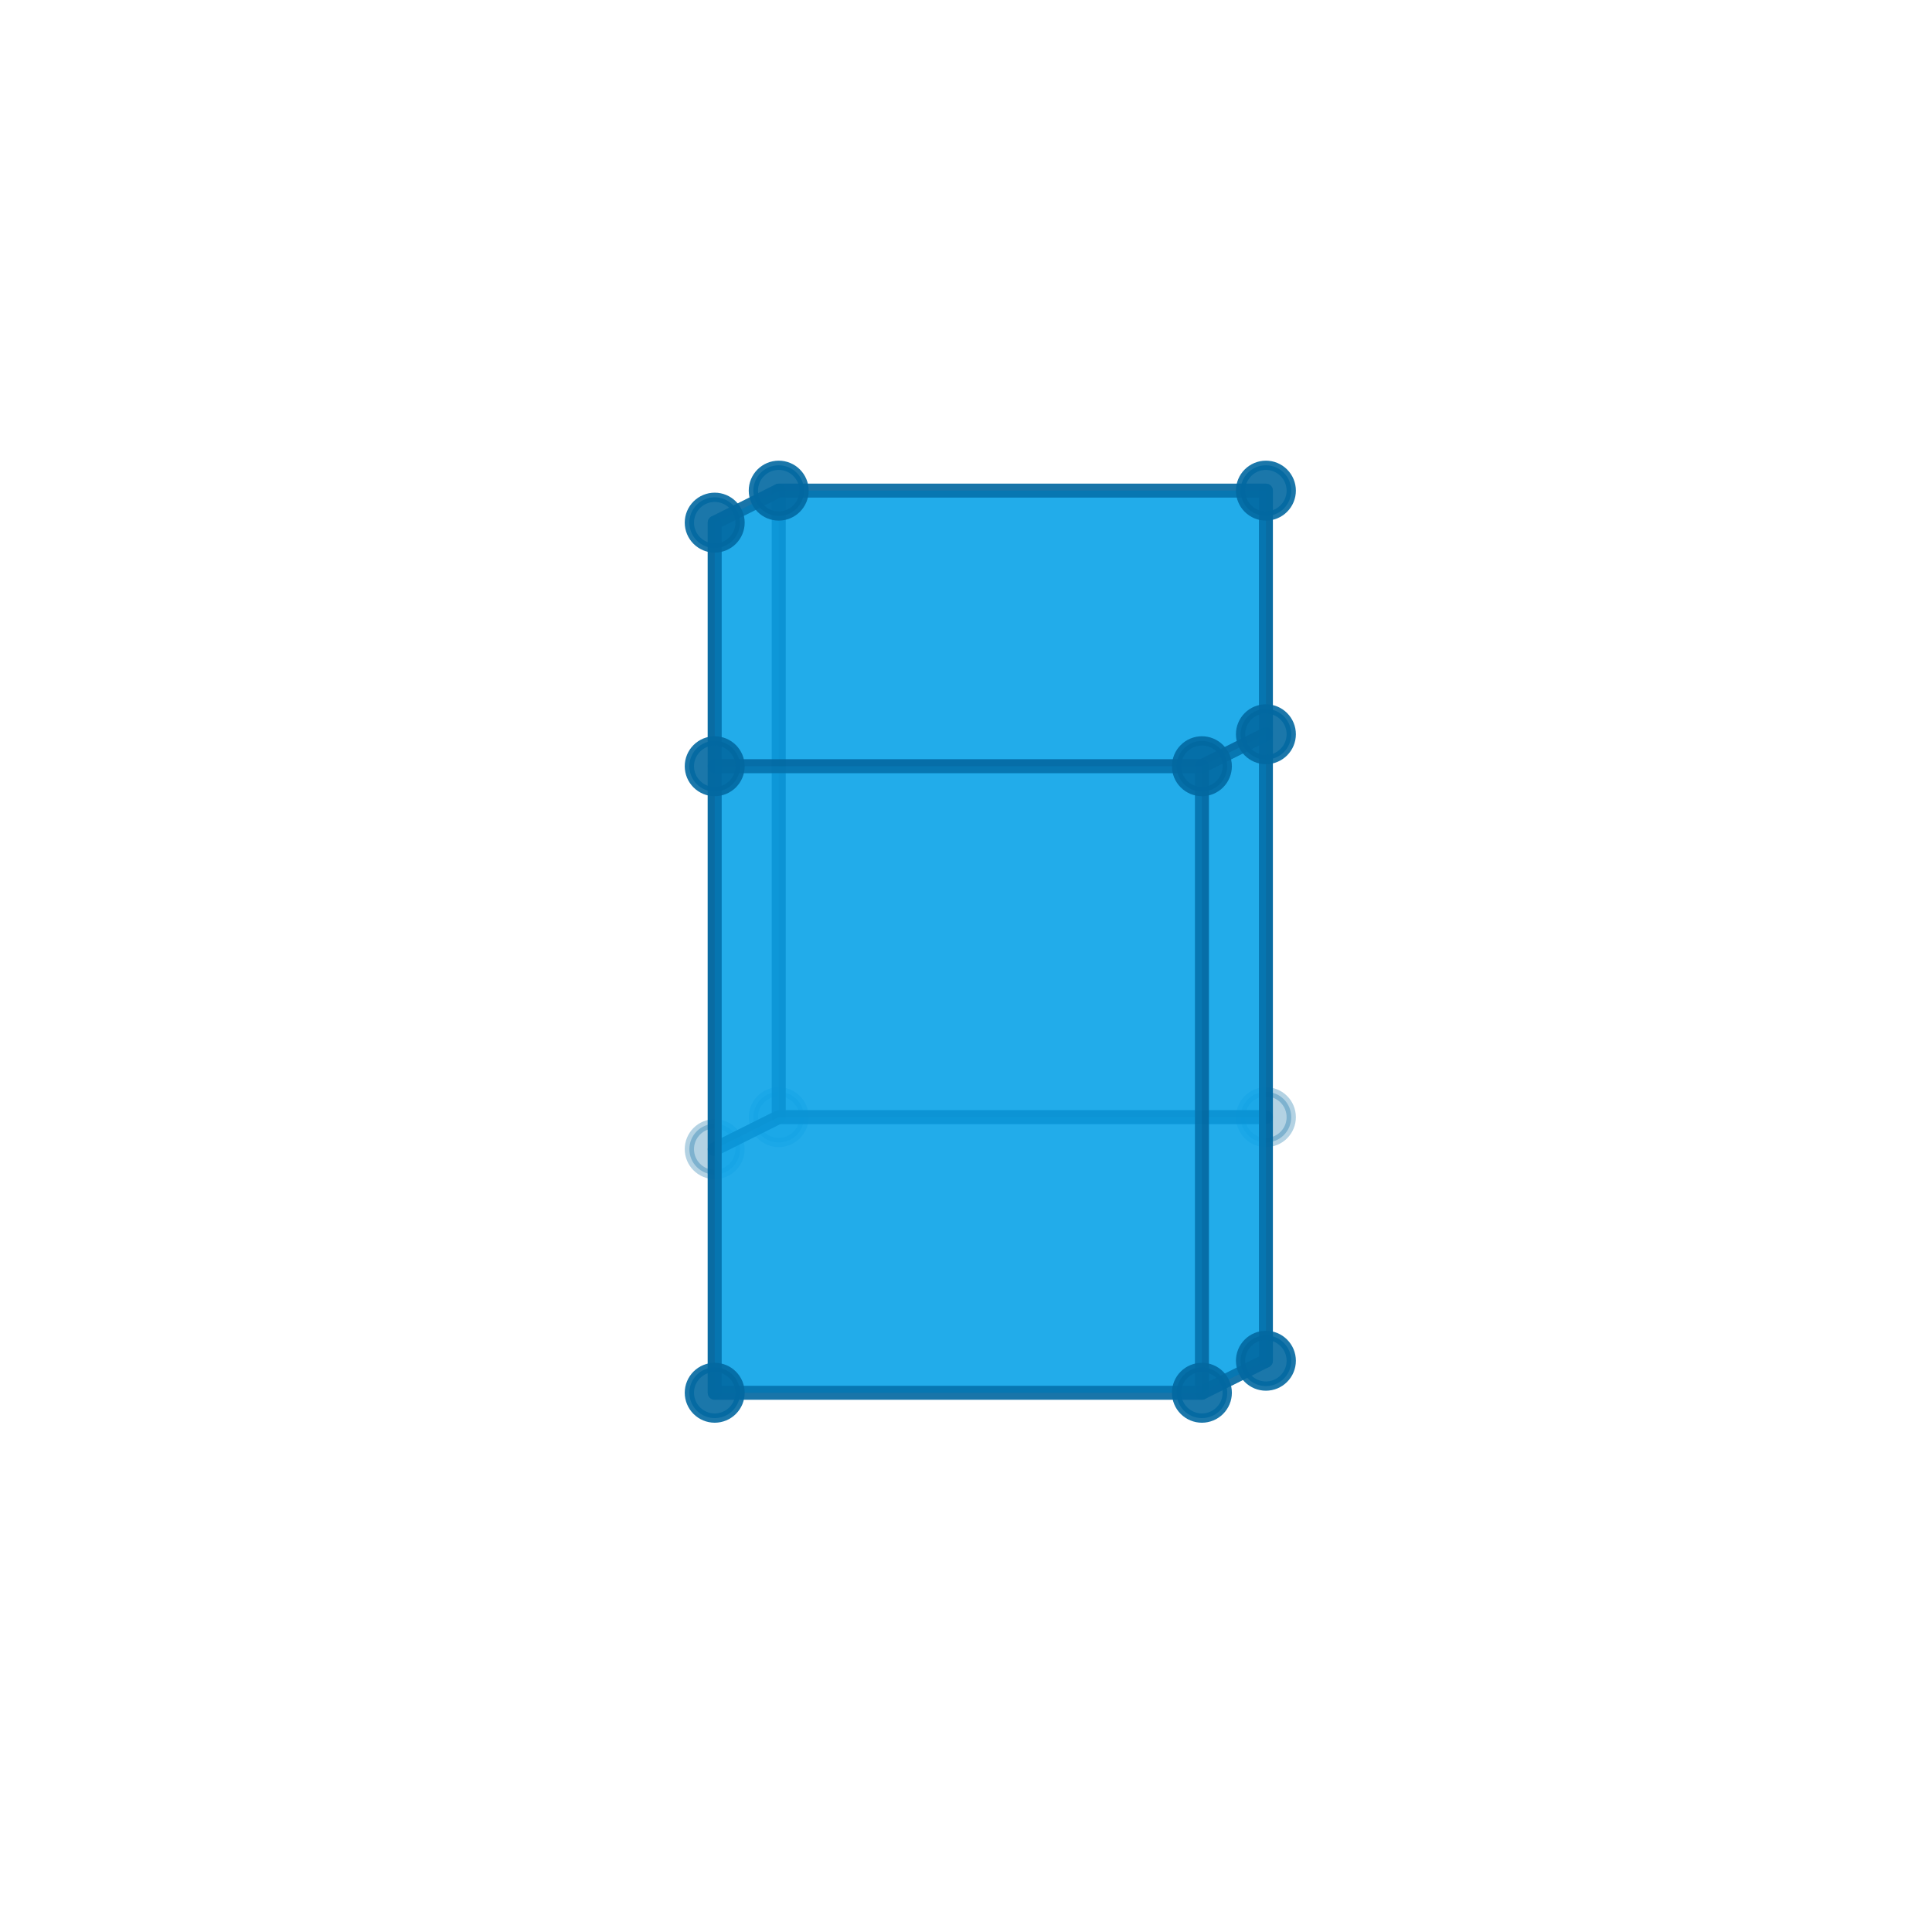
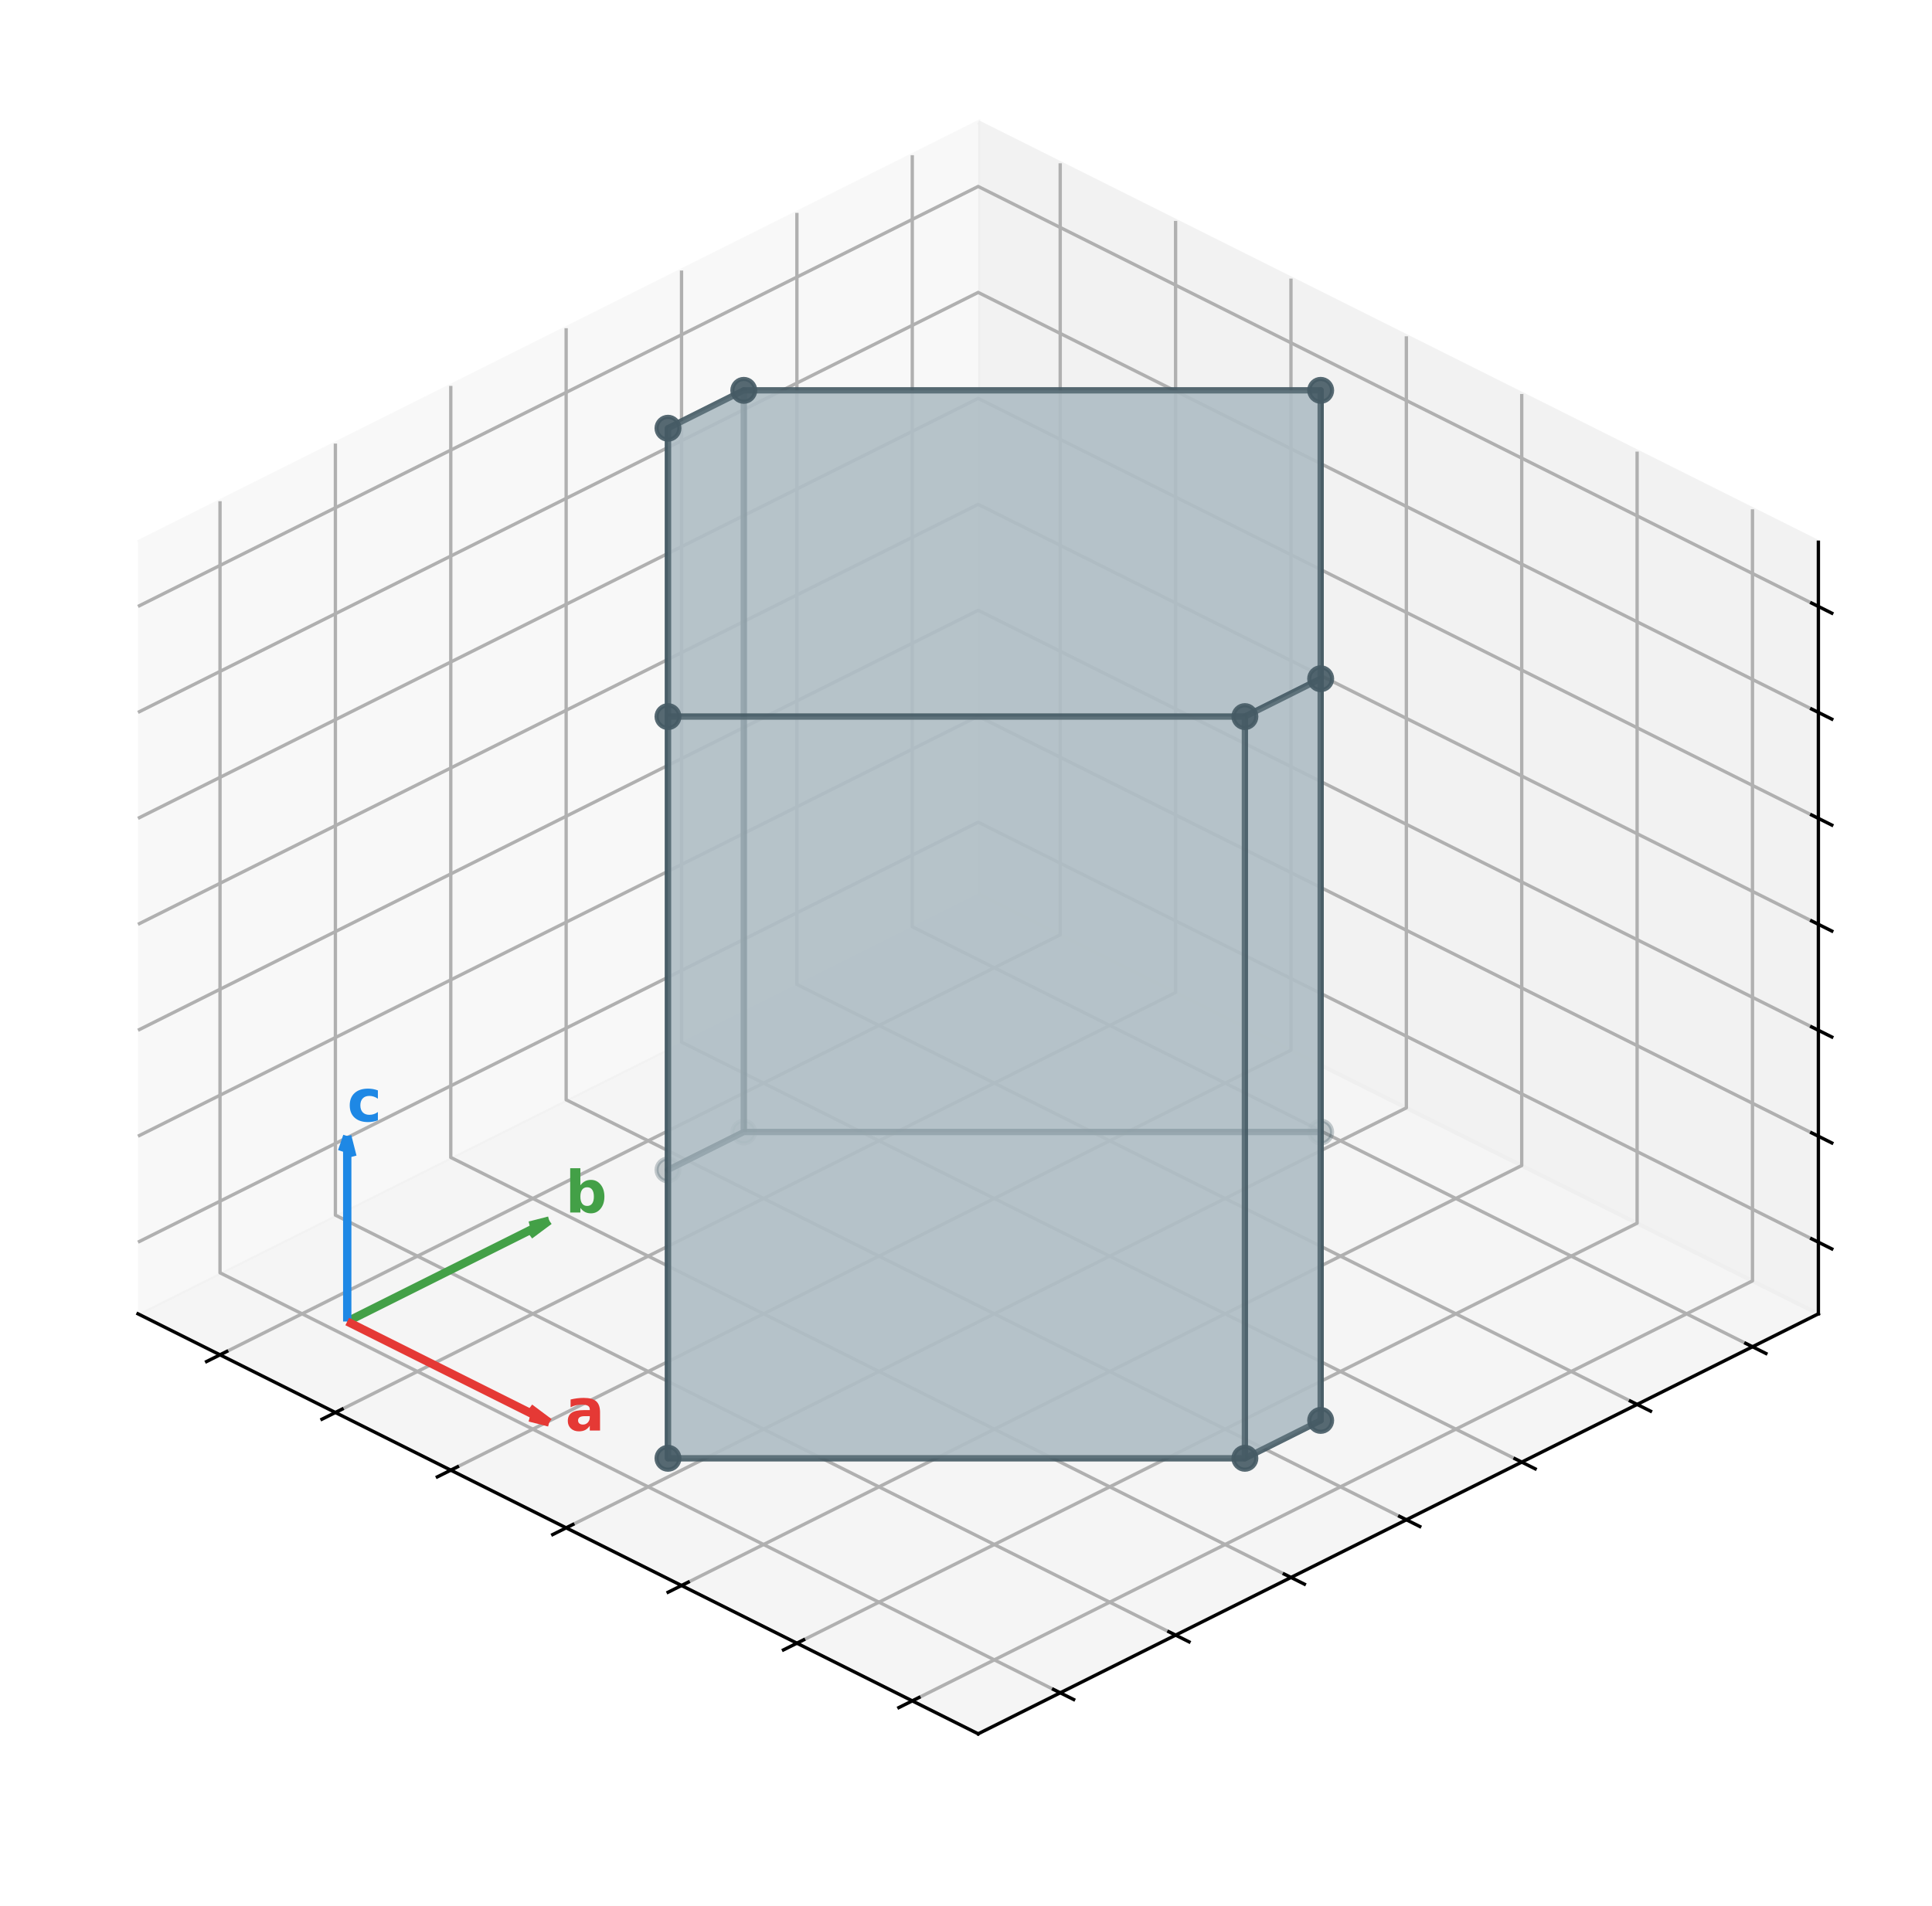
- <svg xmlns="http://www.w3.org/2000/svg" xmlns:xlink="http://www.w3.org/1999/xlink" width="208.8pt" height="208.8pt" viewBox="0 0 208.8 208.8" version="1.1">
+ <svg xmlns="http://www.w3.org/2000/svg" xmlns:xlink="http://www.w3.org/1999/xlink" width="464.059pt" height="457.92pt" viewBox="0 0 464.059 457.92" version="1.1">
  <defs>
    <style type="text/css">*{stroke-linejoin: round; stroke-linecap: butt}</style>
  </defs>
  <g id="figure_1">
    <g id="patch_1">
-       <path d="M 0 208.8  L 208.8 208.8  L 208.8 0  L 0 0  z " style="fill: #ffffff" />
+       <path d="M 0 457.92  L 464.059 457.92  L 464.059 0  L 0 0  z " style="fill: #ffffff" />
    </g>
    <g id="patch_2">
-       <path d="M 7.2 201.6  L 201.6 201.6  L 201.6 7.2  L 7.2 7.2  z " style="fill: #ffffff" />
+       <path d="M 7.2 450.72  L 450.72 450.72  L 450.72 7.2  L 7.2 7.2  z " style="fill: #ffffff" />
+     </g>
+     <g id="pane3d_1">
+       <g id="patch_3">
+         <path d="M 33.141 315.655  L 234.954 214.749  L 234.954 29.372  L 33.141 130.278  " style="fill: #f2f2f2; opacity: 0.5; stroke: #f2f2f2; stroke-linejoin: miter" />
+       </g>
+     </g>
+     <g id="pane3d_2">
+       <g id="patch_4">
+         <path d="M 234.954 214.749  L 436.766 315.655  L 436.766 130.278  L 234.954 29.372  " style="fill: #e6e6e6; opacity: 0.5; stroke: #e6e6e6; stroke-linejoin: miter" />
+       </g>
+     </g>
+     <g id="pane3d_3">
+       <g id="patch_5">
+         <path d="M 33.141 315.655  L 234.954 416.561  L 436.766 315.655  L 234.954 214.749  " style="fill: #ececec; opacity: 0.5; stroke: #ececec; stroke-linejoin: miter" />
+       </g>
+     </g>
+     <g id="grid3d_1">
+       <g id="Line3DCollection_1">
+         <path d="M 52.847 325.507  L 254.659 224.601  L 254.659 39.225  " style="fill: none; stroke: #b0b0b0; stroke-width: 0.8" />
+         <path d="M 80.561 339.364  L 282.373 238.458  L 282.373 53.082  " style="fill: none; stroke: #b0b0b0; stroke-width: 0.8" />
+         <path d="M 108.274 353.221  L 310.086 252.315  L 310.086 66.939  " style="fill: none; stroke: #b0b0b0; stroke-width: 0.8" />
+         <path d="M 135.987 367.078  L 337.8 266.172  L 337.8 80.795  " style="fill: none; stroke: #b0b0b0; stroke-width: 0.8" />
+         <path d="M 163.701 380.934  L 365.513 280.028  L 365.513 94.652  " style="fill: none; stroke: #b0b0b0; stroke-width: 0.8" />
+         <path d="M 191.414 394.791  L 393.226 293.885  L 393.226 108.509  " style="fill: none; stroke: #b0b0b0; stroke-width: 0.8" />
+         <path d="M 219.128 408.648  L 420.94 307.742  L 420.94 122.365  " style="fill: none; stroke: #b0b0b0; stroke-width: 0.8" />
+       </g>
+     </g>
+     <g id="grid3d_2">
+       <g id="Line3DCollection_2">
+         <path d="M 52.847 120.426  L 52.847 305.802  L 254.659 406.708  " style="fill: none; stroke: #b0b0b0; stroke-width: 0.8" />
+         <path d="M 80.561 106.569  L 80.561 291.945  L 282.373 392.851  " style="fill: none; stroke: #b0b0b0; stroke-width: 0.8" />
+         <path d="M 108.274 92.712  L 108.274 278.088  L 310.086 378.994  " style="fill: none; stroke: #b0b0b0; stroke-width: 0.8" />
+         <path d="M 135.987 78.855  L 135.987 264.232  L 337.8 365.138  " style="fill: none; stroke: #b0b0b0; stroke-width: 0.8" />
+         <path d="M 163.701 64.999  L 163.701 250.375  L 365.513 351.281  " style="fill: none; stroke: #b0b0b0; stroke-width: 0.8" />
+         <path d="M 191.414 51.142  L 191.414 236.518  L 393.226 337.424  " style="fill: none; stroke: #b0b0b0; stroke-width: 0.8" />
+         <path d="M 219.128 37.285  L 219.128 222.661  L 420.94 323.567  " style="fill: none; stroke: #b0b0b0; stroke-width: 0.8" />
+       </g>
+     </g>
+     <g id="grid3d_3">
+       <g id="Line3DCollection_3">
+         <path d="M 436.766 298.445  L 234.954 197.539  L 33.141 298.445  " style="fill: none; stroke: #b0b0b0; stroke-width: 0.8" />
+         <path d="M 436.766 272.988  L 234.954 172.082  L 33.141 272.988  " style="fill: none; stroke: #b0b0b0; stroke-width: 0.8" />
+         <path d="M 436.766 247.532  L 234.954 146.626  L 33.141 247.532  " style="fill: none; stroke: #b0b0b0; stroke-width: 0.8" />
+         <path d="M 436.766 222.076  L 234.954 121.169  L 33.141 222.076  " style="fill: none; stroke: #b0b0b0; stroke-width: 0.8" />
+         <path d="M 436.766 196.619  L 234.954 95.713  L 33.141 196.619  " style="fill: none; stroke: #b0b0b0; stroke-width: 0.8" />
+         <path d="M 436.766 171.163  L 234.954 70.257  L 33.141 171.163  " style="fill: none; stroke: #b0b0b0; stroke-width: 0.8" />
+         <path d="M 436.766 145.706  L 234.954 44.8  L 33.141 145.706  " style="fill: none; stroke: #b0b0b0; stroke-width: 0.8" />
+       </g>
+     </g>
+     <g id="axis3d_1">
+       <g id="line2d_1">
+         <path d="M 33.141 315.655  L 234.954 416.561  " style="fill: none; stroke: #000000; stroke-width: 0.8; stroke-linecap: square" />
+       </g>
+       <g id="xtick_1">
+         <g id="line2d_2">
+           <path d="M 54.462 324.7  L 49.618 327.122  " style="fill: none; stroke: #000000; stroke-width: 0.8; stroke-linecap: square" />
+         </g>
+       </g>
+       <g id="xtick_2">
+         <g id="line2d_3">
+           <path d="M 82.175 338.557  L 77.332 340.979  " style="fill: none; stroke: #000000; stroke-width: 0.8; stroke-linecap: square" />
+         </g>
+       </g>
+       <g id="xtick_3">
+         <g id="line2d_4">
+           <path d="M 109.888 352.414  L 105.045 354.835  " style="fill: none; stroke: #000000; stroke-width: 0.8; stroke-linecap: square" />
+         </g>
+       </g>
+       <g id="xtick_4">
+         <g id="line2d_5">
+           <path d="M 137.602 366.27  L 132.758 368.692  " style="fill: none; stroke: #000000; stroke-width: 0.8; stroke-linecap: square" />
+         </g>
+       </g>
+       <g id="xtick_5">
+         <g id="line2d_6">
+           <path d="M 165.315 380.127  L 160.472 382.549  " style="fill: none; stroke: #000000; stroke-width: 0.8; stroke-linecap: square" />
+         </g>
+       </g>
+       <g id="xtick_6">
+         <g id="line2d_7">
+           <path d="M 193.029 393.984  L 188.185 396.406  " style="fill: none; stroke: #000000; stroke-width: 0.8; stroke-linecap: square" />
+         </g>
+       </g>
+       <g id="xtick_7">
+         <g id="line2d_8">
+           <path d="M 220.742 407.841  L 215.899 410.262  " style="fill: none; stroke: #000000; stroke-width: 0.8; stroke-linecap: square" />
+         </g>
+       </g>
+     </g>
+     <g id="axis3d_2">
+       <g id="line2d_9">
+         <path d="M 436.766 315.655  L 234.954 416.561  " style="fill: none; stroke: #000000; stroke-width: 0.8; stroke-linecap: square" />
+       </g>
+       <g id="xtick_8">
+         <g id="line2d_10">
+           <path d="M 253.045 405.901  L 257.888 408.322  " style="fill: none; stroke: #000000; stroke-width: 0.8; stroke-linecap: square" />
+         </g>
+       </g>
+       <g id="xtick_9">
+         <g id="line2d_11">
+           <path d="M 280.758 392.044  L 285.602 394.466  " style="fill: none; stroke: #000000; stroke-width: 0.8; stroke-linecap: square" />
+         </g>
+       </g>
+       <g id="xtick_10">
+         <g id="line2d_12">
+           <path d="M 308.472 378.187  L 313.315 380.609  " style="fill: none; stroke: #000000; stroke-width: 0.8; stroke-linecap: square" />
+         </g>
+       </g>
+       <g id="xtick_11">
+         <g id="line2d_13">
+           <path d="M 336.185 364.33  L 341.028 366.752  " style="fill: none; stroke: #000000; stroke-width: 0.8; stroke-linecap: square" />
+         </g>
+       </g>
+       <g id="xtick_12">
+         <g id="line2d_14">
+           <path d="M 363.898 350.474  L 368.742 352.895  " style="fill: none; stroke: #000000; stroke-width: 0.8; stroke-linecap: square" />
+         </g>
+       </g>
+       <g id="xtick_13">
+         <g id="line2d_15">
+           <path d="M 391.612 336.617  L 396.455 339.039  " style="fill: none; stroke: #000000; stroke-width: 0.8; stroke-linecap: square" />
+         </g>
+       </g>
+       <g id="xtick_14">
+         <g id="line2d_16">
+           <path d="M 419.325 322.76  L 424.169 325.182  " style="fill: none; stroke: #000000; stroke-width: 0.8; stroke-linecap: square" />
+         </g>
+       </g>
+     </g>
+     <g id="axis3d_3">
+       <g id="line2d_17">
+         <path d="M 436.766 315.655  L 436.766 130.278  " style="fill: none; stroke: #000000; stroke-width: 0.8; stroke-linecap: square" />
+       </g>
+       <g id="xtick_15">
+         <g id="line2d_18">
+           <path d="M 435.151 297.638  L 439.995 300.059  " style="fill: none; stroke: #000000; stroke-width: 0.8; stroke-linecap: square" />
+         </g>
+       </g>
+       <g id="xtick_16">
+         <g id="line2d_19">
+           <path d="M 435.151 272.181  L 439.995 274.603  " style="fill: none; stroke: #000000; stroke-width: 0.8; stroke-linecap: square" />
+         </g>
+       </g>
+       <g id="xtick_17">
+         <g id="line2d_20">
+           <path d="M 435.151 246.725  L 439.995 249.146  " style="fill: none; stroke: #000000; stroke-width: 0.8; stroke-linecap: square" />
+         </g>
+       </g>
+       <g id="xtick_18">
+         <g id="line2d_21">
+           <path d="M 435.151 221.268  L 439.995 223.69  " style="fill: none; stroke: #000000; stroke-width: 0.8; stroke-linecap: square" />
+         </g>
+       </g>
+       <g id="xtick_19">
+         <g id="line2d_22">
+           <path d="M 435.151 195.812  L 439.995 198.234  " style="fill: none; stroke: #000000; stroke-width: 0.8; stroke-linecap: square" />
+         </g>
+       </g>
+       <g id="xtick_20">
+         <g id="line2d_23">
+           <path d="M 435.151 170.355  L 439.995 172.777  " style="fill: none; stroke: #000000; stroke-width: 0.8; stroke-linecap: square" />
+         </g>
+       </g>
+       <g id="xtick_21">
+         <g id="line2d_24">
+           <path d="M 435.151 144.899  L 439.995 147.321  " style="fill: none; stroke: #000000; stroke-width: 0.8; stroke-linecap: square" />
+         </g>
+       </g>
    </g>
    <g id="axes_1">
      <g id="Path3DCollection_1">
        <defs>
-           <path id="C0_0_2a5599122f" d="M 0 2.739  C 0.726 2.739 1.423 2.45 1.936 1.936  C 2.45 1.423 2.739 0.726 2.739 -0  C 2.739 -0.726 2.45 -1.423 1.936 -1.936  C 1.423 -2.45 0.726 -2.739 0 -2.739  C -0.726 -2.739 -1.423 -2.45 -1.936 -1.936  C -2.45 -1.423 -2.739 -0.726 -2.739 0  C -2.739 0.726 -2.45 1.423 -1.936 1.936  C -1.423 2.45 -0.726 2.739 0 2.739  z " />
+           <path id="C0_0_83f2d79e14" d="M 0 2.739  C 0.726 2.739 1.423 2.45 1.936 1.936  C 2.45 1.423 2.739 0.726 2.739 -0  C 2.739 -0.726 2.45 -1.423 1.936 -1.936  C 1.423 -2.45 0.726 -2.739 0 -2.739  C -0.726 -2.739 -1.423 -2.45 -1.936 -1.936  C -2.45 -1.423 -2.739 -0.726 -2.739 0  C -2.739 0.726 -2.45 1.423 -1.936 1.936  C -1.423 2.45 -0.726 2.739 0 2.739  z " />
        </defs>
-         <g clip-path="url(#pc1aa292927)">
-           <use xlink:href="#C0_0_2a5599122f" x="136.812" y="120.736" style="fill: #0369a1; fill-opacity: 0.3; stroke: #0369a1; stroke-opacity: 0.3" />
-         </g>
-         <g clip-path="url(#pc1aa292927)">
-           <use xlink:href="#C0_0_2a5599122f" x="84.159" y="120.736" style="fill: #0369a1; fill-opacity: 0.3; stroke: #0369a1; stroke-opacity: 0.3" />
-         </g>
-         <g clip-path="url(#pc1aa292927)">
-           <use xlink:href="#C0_0_2a5599122f" x="77.242" y="124.194" style="fill: #0369a1; fill-opacity: 0.3; stroke: #0369a1; stroke-opacity: 0.3" />
-         </g>
+         <g clip-path="url(#pd5592ae844)">
+           <use xlink:href="#C0_0_83f2d79e14" x="317.219" y="271.98" style="fill: #455a64; fill-opacity: 0.3; stroke: #455a64; stroke-opacity: 0.3" />
+         </g>
+         <g clip-path="url(#pd5592ae844)">
+           <use xlink:href="#C0_0_83f2d79e14" x="178.652" y="271.98" style="fill: #455a64; fill-opacity: 0.3; stroke: #455a64; stroke-opacity: 0.3" />
+         </g>
+         <g clip-path="url(#pd5592ae844)">
+           <use xlink:href="#C0_0_83f2d79e14" x="160.448" y="281.082" style="fill: #455a64; fill-opacity: 0.3; stroke: #455a64; stroke-opacity: 0.3" />
+         </g>
+       </g>
+       <g id="text_1">
+         <g style="fill: #e53935" transform="translate(135.783 343.6951) scale(0.14 -0.14)">
+           <defs>
+             <path id="DejaVuSans-Bold-61" d="M 2106 1575  Q 1756 1575 1579 1456  Q 1403 1338 1403 1106  Q 1403 894 1545 773  Q 1688 653 1941 653  Q 2256 653 2472 879  Q 2688 1106 2688 1447  L 2688 1575  L 2106 1575  z M 3816 1997  L 3816 0  L 2688 0  L 2688 519  Q 2463 200 2181 54  Q 1900 -91 1497 -91  Q 953 -91 614 226  Q 275 544 275 1050  Q 275 1666 698 1953  Q 1122 2241 2028 2241  L 2688 2241  L 2688 2328  Q 2688 2594 2478 2717  Q 2269 2841 1825 2841  Q 1466 2841 1156 2769  Q 847 2697 581 2553  L 581 3406  Q 941 3494 1303 3539  Q 1666 3584 2028 3584  Q 2975 3584 3395 3211  Q 3816 2838 3816 1997  z " transform="scale(0.015625)" />
+           </defs>
+           <use xlink:href="#DejaVuSans-Bold-61" />
+         </g>
+       </g>
+       <g id="text_2">
+         <g style="fill: #43a047" transform="translate(135.783 291.3167) scale(0.14 -0.14)">
+           <defs>
+             <path id="DejaVuSans-Bold-62" d="M 2400 722  Q 2759 722 2948 984  Q 3138 1247 3138 1747  Q 3138 2247 2948 2509  Q 2759 2772 2400 2772  Q 2041 2772 1848 2508  Q 1656 2244 1656 1747  Q 1656 1250 1848 986  Q 2041 722 2400 722  z M 1656 2988  Q 1888 3294 2169 3439  Q 2450 3584 2816 3584  Q 3463 3584 3878 3070  Q 4294 2556 4294 1747  Q 4294 938 3878 423  Q 3463 -91 2816 -91  Q 2450 -91 2169 54  Q 1888 200 1656 506  L 1656 0  L 538 0  L 538 4863  L 1656 4863  L 1656 2988  z " transform="scale(0.015625)" />
+           </defs>
+           <use xlink:href="#DejaVuSans-Bold-62" />
+         </g>
+       </g>
+       <g id="text_3">
+         <g style="fill: #1e88e5" transform="translate(83.40454 269.3932) scale(0.14 -0.14)">
+           <defs>
+             <path id="DejaVuSans-Bold-63" d="M 3366 3391  L 3366 2478  Q 3138 2634 2908 2709  Q 2678 2784 2431 2784  Q 1963 2784 1702 2511  Q 1441 2238 1441 1747  Q 1441 1256 1702 982  Q 1963 709 2431 709  Q 2694 709 2930 787  Q 3166 866 3366 1019  L 3366 103  Q 3103 6 2833 -42  Q 2563 -91 2291 -91  Q 1344 -91 809 395  Q 275 881 275 1747  Q 275 2613 809 3098  Q 1344 3584 2291 3584  Q 2566 3584 2833 3536  Q 3100 3488 3366 3391  z " transform="scale(0.015625)" />
+           </defs>
+           <use xlink:href="#DejaVuSans-Bold-63" />
+         </g>
+       </g>
+       <g id="Line3DCollection_4">
+         <path d="M 131.903 293.257  L 83.405 317.506  " clip-path="url(#pd5592ae844)" style="fill: none; stroke: #43a047; stroke-width: 2" />
+         <path d="M 131.903 293.257  L 127.218 296.752  " clip-path="url(#pd5592ae844)" style="fill: none; stroke: #43a047; stroke-width: 2" />
+         <path d="M 131.903 293.257  L 127.218 294.446  " clip-path="url(#pd5592ae844)" style="fill: none; stroke: #43a047; stroke-width: 2" />
+       </g>
+       <g id="Line3DCollection_5">
+         <path d="M 83.405 272.957  L 83.405 317.506  " clip-path="url(#pd5592ae844)" style="fill: none; stroke: #1e88e5; stroke-width: 2" />
+         <path d="M 83.405 272.957  L 82.149 276.633  " clip-path="url(#pd5592ae844)" style="fill: none; stroke: #1e88e5; stroke-width: 2" />
+         <path d="M 83.405 272.957  L 84.66 277.888  " clip-path="url(#pd5592ae844)" style="fill: none; stroke: #1e88e5; stroke-width: 2" />
+       </g>
+       <g id="Line3DCollection_6">
+         <path d="M 131.903 341.755  L 83.405 317.506  " clip-path="url(#pd5592ae844)" style="fill: none; stroke: #e53935; stroke-width: 2" />
+         <path d="M 131.903 341.755  L 127.218 340.566  " clip-path="url(#pd5592ae844)" style="fill: none; stroke: #e53935; stroke-width: 2" />
+         <path d="M 131.903 341.755  L 127.218 338.26  " clip-path="url(#pd5592ae844)" style="fill: none; stroke: #e53935; stroke-width: 2" />
      </g>
      <g id="Poly3DCollection_1">
-         <path d="M 136.812 120.736  L 84.159 120.736  L 84.159 53.025  L 136.812 53.025  z " clip-path="url(#pc1aa292927)" style="fill: #0ea5e9; fill-opacity: 0.7; stroke: #0369a1; stroke-opacity: 0.7; stroke-width: 1.5" />
-         <path d="M 84.159 120.736  L 77.242 124.194  L 77.242 56.484  L 84.159 53.025  z " clip-path="url(#pc1aa292927)" style="fill: #0ea5e9; fill-opacity: 0.7; stroke: #0369a1; stroke-opacity: 0.7; stroke-width: 1.5" />
-         <path d="M 136.812 120.736  L 136.812 147.062  L 129.895 150.521  L 77.242 150.521  L 77.242 124.194  L 84.159 120.736  z " clip-path="url(#pc1aa292927)" style="fill: #0ea5e9; fill-opacity: 0.7; stroke: #0369a1; stroke-opacity: 0.7; stroke-width: 1.5" />
-         <path d="M 136.812 53.025  L 136.812 79.352  L 136.812 147.062  L 136.812 120.736  z " clip-path="url(#pc1aa292927)" style="fill: #0ea5e9; fill-opacity: 0.7; stroke: #0369a1; stroke-opacity: 0.7; stroke-width: 1.5" />
-         <path d="M 77.242 82.81  L 77.242 56.484  L 77.242 124.194  L 77.242 150.521  z " clip-path="url(#pc1aa292927)" style="fill: #0ea5e9; fill-opacity: 0.7; stroke: #0369a1; stroke-opacity: 0.7; stroke-width: 1.5" />
-         <path d="M 77.242 56.484  L 77.242 82.81  L 129.895 82.81  L 136.812 79.352  L 136.812 53.025  L 84.159 53.025  z " clip-path="url(#pc1aa292927)" style="fill: #0ea5e9; fill-opacity: 0.7; stroke: #0369a1; stroke-opacity: 0.7; stroke-width: 1.5" />
-         <path d="M 136.812 79.352  L 129.895 82.81  L 129.895 150.521  L 136.812 147.062  z " clip-path="url(#pc1aa292927)" style="fill: #0ea5e9; fill-opacity: 0.7; stroke: #0369a1; stroke-opacity: 0.7; stroke-width: 1.5" />
-         <path d="M 77.242 150.521  L 129.895 150.521  L 129.895 82.81  L 77.242 82.81  z " clip-path="url(#pc1aa292927)" style="fill: #0ea5e9; fill-opacity: 0.7; stroke: #0369a1; stroke-opacity: 0.7; stroke-width: 1.5" />
+         <path d="M 317.219 271.98  L 178.652 271.98  L 178.652 93.785  L 317.219 93.785  z " clip-path="url(#pd5592ae844)" style="fill: #b0bec5; fill-opacity: 0.7; stroke: #455a64; stroke-opacity: 0.7; stroke-width: 1.5" />
+         <path d="M 178.652 271.98  L 160.448 281.082  L 160.448 102.887  L 178.652 93.785  z " clip-path="url(#pd5592ae844)" style="fill: #b0bec5; fill-opacity: 0.7; stroke: #455a64; stroke-opacity: 0.7; stroke-width: 1.5" />
+         <path d="M 317.219 271.98  L 317.219 341.264  L 299.015 350.366  L 160.448 350.366  L 160.448 281.082  L 178.652 271.98  z " clip-path="url(#pd5592ae844)" style="fill: #b0bec5; fill-opacity: 0.7; stroke: #455a64; stroke-opacity: 0.7; stroke-width: 1.5" />
+         <path d="M 317.219 93.785  L 317.219 163.069  L 317.219 341.264  L 317.219 271.98  z " clip-path="url(#pd5592ae844)" style="fill: #b0bec5; fill-opacity: 0.7; stroke: #455a64; stroke-opacity: 0.7; stroke-width: 1.5" />
+         <path d="M 160.448 172.171  L 160.448 102.887  L 160.448 281.082  L 160.448 350.366  z " clip-path="url(#pd5592ae844)" style="fill: #b0bec5; fill-opacity: 0.7; stroke: #455a64; stroke-opacity: 0.7; stroke-width: 1.5" />
+         <path d="M 160.448 102.887  L 160.448 172.171  L 299.015 172.171  L 317.219 163.069  L 317.219 93.785  L 178.652 93.785  z " clip-path="url(#pd5592ae844)" style="fill: #b0bec5; fill-opacity: 0.7; stroke: #455a64; stroke-opacity: 0.7; stroke-width: 1.5" />
+         <path d="M 317.219 163.069  L 299.015 172.171  L 299.015 350.366  L 317.219 341.264  z " clip-path="url(#pd5592ae844)" style="fill: #b0bec5; fill-opacity: 0.7; stroke: #455a64; stroke-opacity: 0.7; stroke-width: 1.5" />
+         <path d="M 160.448 350.366  L 299.015 350.366  L 299.015 172.171  L 160.448 172.171  z " clip-path="url(#pd5592ae844)" style="fill: #b0bec5; fill-opacity: 0.7; stroke: #455a64; stroke-opacity: 0.7; stroke-width: 1.5" />
      </g>
      <g id="Path3DCollection_2">
        <defs>
-           <path id="C1_0_d3afa535e2" d="M 0 2.739  C 0.726 2.739 1.423 2.45 1.936 1.936  C 2.45 1.423 2.739 0.726 2.739 -0  C 2.739 -0.726 2.45 -1.423 1.936 -1.936  C 1.423 -2.45 0.726 -2.739 0 -2.739  C -0.726 -2.739 -1.423 -2.45 -1.936 -1.936  C -2.45 -1.423 -2.739 -0.726 -2.739 0  C -2.739 0.726 -2.45 1.423 -1.936 1.936  C -1.423 2.45 -0.726 2.739 0 2.739  z " />
+           <path id="C1_0_23421bb113" d="M 0 2.739  C 0.726 2.739 1.423 2.45 1.936 1.936  C 2.45 1.423 2.739 0.726 2.739 -0  C 2.739 -0.726 2.45 -1.423 1.936 -1.936  C 1.423 -2.45 0.726 -2.739 0 -2.739  C -0.726 -2.739 -1.423 -2.45 -1.936 -1.936  C -2.45 -1.423 -2.739 -0.726 -2.739 0  C -2.739 0.726 -2.45 1.423 -1.936 1.936  C -1.423 2.45 -0.726 2.739 0 2.739  z " />
        </defs>
-         <g clip-path="url(#pc1aa292927)">
-           <use xlink:href="#C1_0_d3afa535e2" x="136.812" y="53.025" style="fill: #0369a1; fill-opacity: 0.9; stroke: #0369a1; stroke-opacity: 0.9" />
-         </g>
-         <g clip-path="url(#pc1aa292927)">
-           <use xlink:href="#C1_0_d3afa535e2" x="84.159" y="53.025" style="fill: #0369a1; fill-opacity: 0.9; stroke: #0369a1; stroke-opacity: 0.9" />
-         </g>
-         <g clip-path="url(#pc1aa292927)">
-           <use xlink:href="#C1_0_d3afa535e2" x="77.242" y="56.484" style="fill: #0369a1; fill-opacity: 0.9; stroke: #0369a1; stroke-opacity: 0.9" />
-         </g>
-         <g clip-path="url(#pc1aa292927)">
-           <use xlink:href="#C1_0_d3afa535e2" x="136.812" y="147.062" style="fill: #0369a1; fill-opacity: 0.9; stroke: #0369a1; stroke-opacity: 0.9" />
-         </g>
-         <g clip-path="url(#pc1aa292927)">
-           <use xlink:href="#C1_0_d3afa535e2" x="77.242" y="150.521" style="fill: #0369a1; fill-opacity: 0.9; stroke: #0369a1; stroke-opacity: 0.9" />
-         </g>
-         <g clip-path="url(#pc1aa292927)">
-           <use xlink:href="#C1_0_d3afa535e2" x="129.895" y="150.521" style="fill: #0369a1; fill-opacity: 0.9; stroke: #0369a1; stroke-opacity: 0.9" />
-         </g>
-         <g clip-path="url(#pc1aa292927)">
-           <use xlink:href="#C1_0_d3afa535e2" x="136.812" y="79.352" style="fill: #0369a1; fill-opacity: 0.9; stroke: #0369a1; stroke-opacity: 0.9" />
-         </g>
-         <g clip-path="url(#pc1aa292927)">
-           <use xlink:href="#C1_0_d3afa535e2" x="77.242" y="82.81" style="fill: #0369a1; fill-opacity: 0.9; stroke: #0369a1; stroke-opacity: 0.9" />
-         </g>
-         <g clip-path="url(#pc1aa292927)">
-           <use xlink:href="#C1_0_d3afa535e2" x="129.895" y="82.81" style="fill: #0369a1; fill-opacity: 0.9; stroke: #0369a1; stroke-opacity: 0.9" />
+         <g clip-path="url(#pd5592ae844)">
+           <use xlink:href="#C1_0_23421bb113" x="317.219" y="93.785" style="fill: #455a64; fill-opacity: 0.9; stroke: #455a64; stroke-opacity: 0.9" />
+         </g>
+         <g clip-path="url(#pd5592ae844)">
+           <use xlink:href="#C1_0_23421bb113" x="178.652" y="93.785" style="fill: #455a64; fill-opacity: 0.9; stroke: #455a64; stroke-opacity: 0.9" />
+         </g>
+         <g clip-path="url(#pd5592ae844)">
+           <use xlink:href="#C1_0_23421bb113" x="160.448" y="102.887" style="fill: #455a64; fill-opacity: 0.9; stroke: #455a64; stroke-opacity: 0.9" />
+         </g>
+         <g clip-path="url(#pd5592ae844)">
+           <use xlink:href="#C1_0_23421bb113" x="317.219" y="341.264" style="fill: #455a64; fill-opacity: 0.9; stroke: #455a64; stroke-opacity: 0.9" />
+         </g>
+         <g clip-path="url(#pd5592ae844)">
+           <use xlink:href="#C1_0_23421bb113" x="160.448" y="350.366" style="fill: #455a64; fill-opacity: 0.9; stroke: #455a64; stroke-opacity: 0.9" />
+         </g>
+         <g clip-path="url(#pd5592ae844)">
+           <use xlink:href="#C1_0_23421bb113" x="299.015" y="350.366" style="fill: #455a64; fill-opacity: 0.9; stroke: #455a64; stroke-opacity: 0.9" />
+         </g>
+         <g clip-path="url(#pd5592ae844)">
+           <use xlink:href="#C1_0_23421bb113" x="317.219" y="163.069" style="fill: #455a64; fill-opacity: 0.9; stroke: #455a64; stroke-opacity: 0.9" />
+         </g>
+         <g clip-path="url(#pd5592ae844)">
+           <use xlink:href="#C1_0_23421bb113" x="160.448" y="172.171" style="fill: #455a64; fill-opacity: 0.9; stroke: #455a64; stroke-opacity: 0.9" />
+         </g>
+         <g clip-path="url(#pd5592ae844)">
+           <use xlink:href="#C1_0_23421bb113" x="299.015" y="172.171" style="fill: #455a64; fill-opacity: 0.9; stroke: #455a64; stroke-opacity: 0.9" />
        </g>
      </g>
    </g>
  </g>
  <defs>
-     <clipPath id="pc1aa292927">
-       <rect x="7.2" y="7.2" width="194.4" height="194.4" />
+     <clipPath id="pd5592ae844">
+       <rect x="7.2" y="7.2" width="443.52" height="443.52" />
    </clipPath>
  </defs>
</svg>
